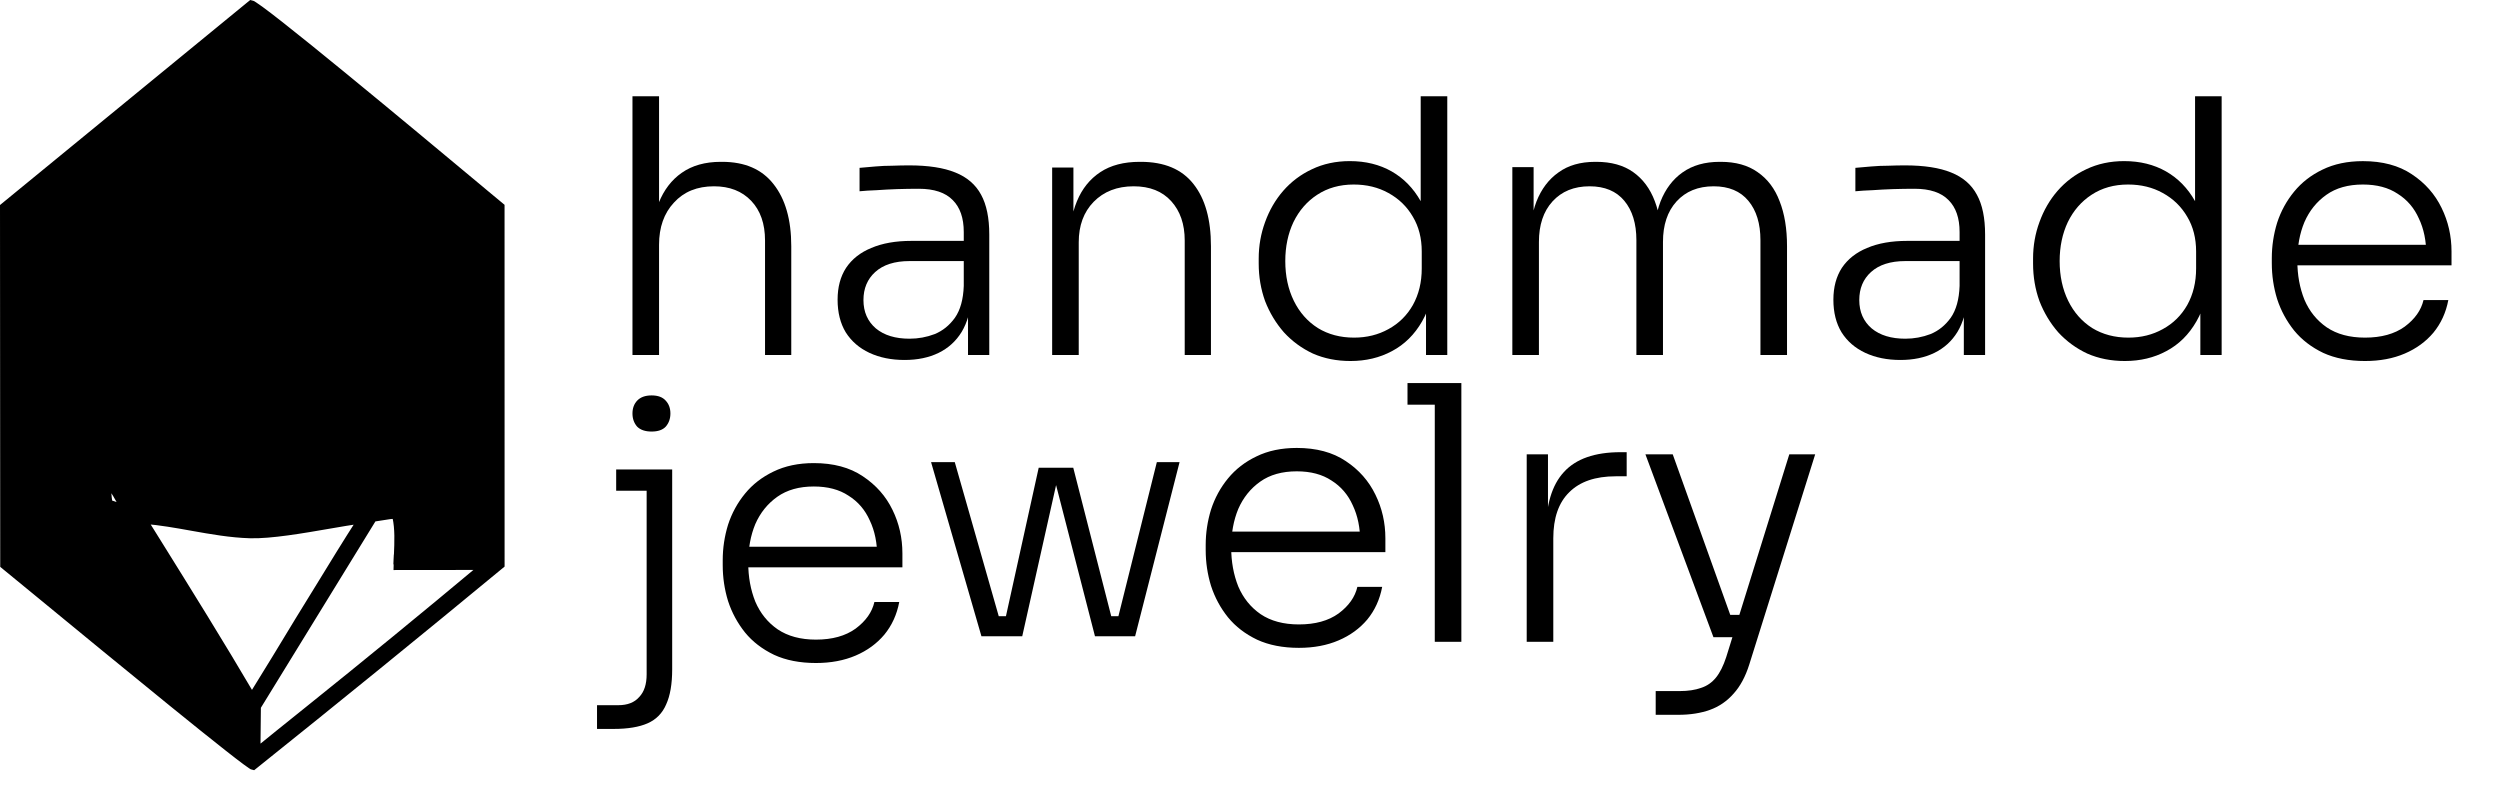
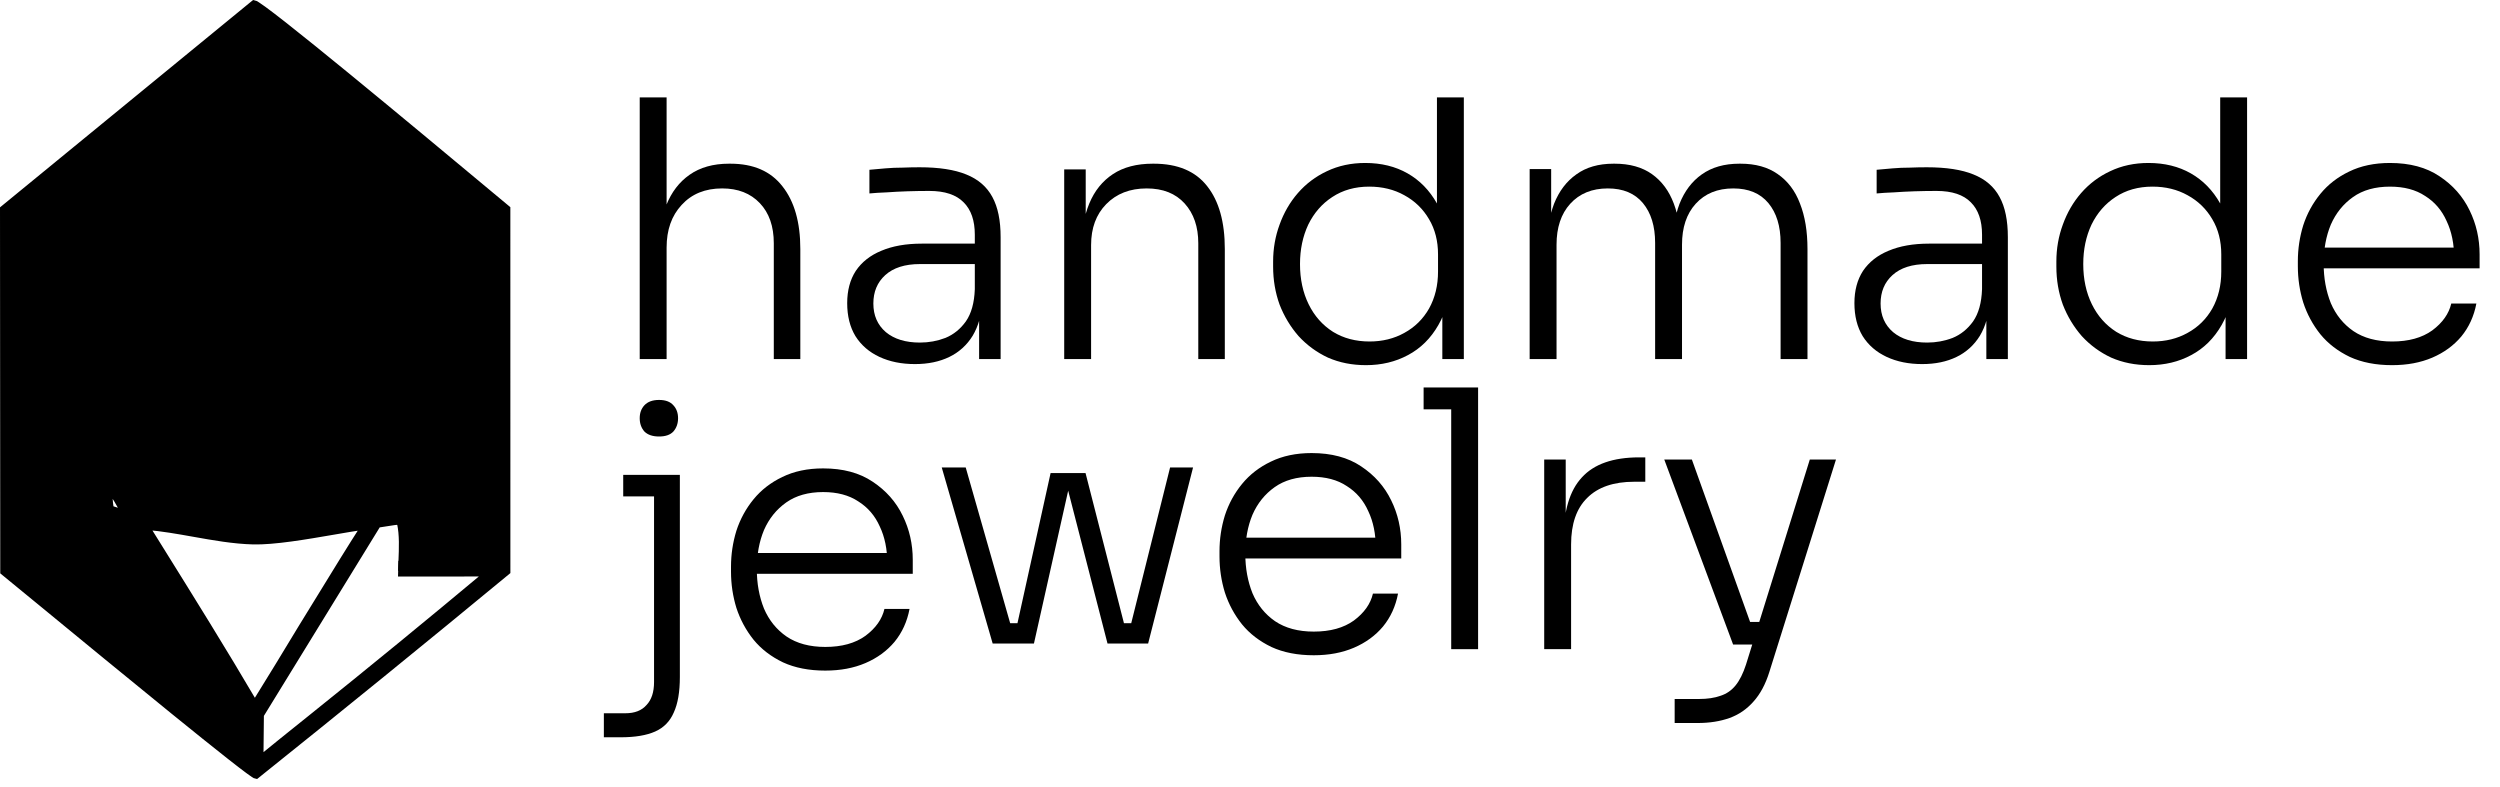
- <svg xmlns="http://www.w3.org/2000/svg" width="79" height="25" viewBox="0 0 79 25">
-   <path fill-rule="evenodd" clip-rule="evenodd" d="M15.095 5.896L15.109 5.907L15.246 6.022L15.356 6.114L15.844 6.519L15.845 17.857C13.247 20.003 10.632 22.129 8.001 24.235C7.834 24.218 3.502 20.655 1.301 18.845L1.239 18.794C0.675 18.33 0.261 17.989 0.107 17.865L0.1 6.526L7.936 0.105C8.191 0.141 13.083 4.218 15.095 5.896ZM11.712 8.212L11.703 8.198L11.701 8.196L11.689 8.176C10.401 6.092 8.146 2.443 7.953 2.304L3.406 9.549L3.416 14.578L4.33 16.078C4.731 16.135 5.134 16.2 5.539 16.266C6.361 16.398 7.188 16.532 8.004 16.6L8.497 16.526L9.092 16.436C9.933 16.309 10.773 16.182 11.615 16.07L12.532 14.645L12.532 9.534C12.422 9.363 12.117 8.868 11.712 8.212ZM12.871 10.143C13.191 10.543 13.466 11.033 13.733 11.508C13.81 11.645 13.886 11.781 13.962 11.913C14 11.978 14.037 12.043 14.076 12.106L13.923 12.355L13.764 12.613C13.626 12.837 13.487 13.06 13.347 13.283L12.863 14.068C12.862 13.69 12.859 13.312 12.856 12.934C12.848 12.003 12.841 11.07 12.871 10.143ZM9.244 1.521C8.868 1.191 8.406 0.786 8.13 0.668L8.138 1.04C8.145 1.332 8.152 1.625 8.154 1.917C9.598 4.248 11.055 6.571 12.523 8.887C12.523 8.816 12.52 8.704 12.516 8.568V8.561V8.554V8.55V8.545C12.498 7.893 12.467 6.706 12.633 6.531C12.637 6.526 12.642 6.522 12.647 6.518L12.66 6.508L12.672 6.497L12.819 6.562C12.932 7.077 12.905 7.882 12.881 8.598L12.88 8.609L12.879 8.653C12.869 8.951 12.86 9.233 12.863 9.469C13.056 9.792 13.254 10.113 13.452 10.434C13.796 10.992 14.141 11.551 14.46 12.121L12.865 14.682L12.869 16.324V17.588L15.514 17.59L15.509 6.68C13.57 5.049 11.612 3.441 9.635 1.857L9.574 1.807L9.518 1.76C9.435 1.69 9.343 1.608 9.244 1.521ZM7.749 0.689L7.787 0.721C7.863 0.948 7.842 1.298 7.823 1.602C7.817 1.713 7.81 1.818 7.809 1.908L3.396 8.951C3.397 8.842 3.401 8.727 3.405 8.608L3.409 8.499L3.418 8.286C3.44 7.754 3.464 7.182 3.405 6.734C3.389 6.609 3.351 6.564 3.254 6.49L3.152 6.51C2.998 6.75 3.042 8.235 3.066 9.044L3.073 9.294C3.075 9.367 3.076 9.428 3.077 9.474C2.547 10.34 2.025 11.21 1.509 12.084L3.08 14.659L3.073 16.132L3.068 17.59L0.431 17.586L0.441 6.686C2.012 5.331 3.632 4.023 5.251 2.716C6.087 2.042 6.921 1.368 7.749 0.689ZM6.056 16.672C5.56 16.583 5.064 16.495 4.57 16.455L4.952 17.067C5.969 18.7 6.988 20.336 7.961 21.993C8.454 21.198 8.942 20.399 9.425 19.598C9.643 19.246 9.86 18.893 10.077 18.539C10.505 17.839 10.935 17.138 11.378 16.448C11.102 16.487 10.773 16.544 10.424 16.604C9.556 16.754 8.557 16.927 7.904 16.909C7.291 16.892 6.673 16.782 6.056 16.672ZM3.399 16.278L4.146 16.386C4.647 17.217 5.156 18.042 5.665 18.868L5.667 18.871L5.681 18.894C6.395 20.051 7.109 21.209 7.8 22.381C7.799 22.564 7.8 22.746 7.801 22.929C7.803 23.191 7.807 23.453 7.813 23.714L6.324 22.495L0.702 17.91C1.333 17.919 1.965 17.917 2.596 17.915C2.862 17.914 3.129 17.913 3.395 17.913C3.41 17.369 3.4 16.823 3.399 16.278ZM12.347 16.303L12.319 16.305L11.802 16.385L8.144 22.337L8.13 23.71C8.366 23.518 8.602 23.326 8.838 23.136C9.134 22.896 9.431 22.658 9.728 22.421C11.579 20.936 13.415 19.433 15.236 17.91L12.536 17.913C12.537 17.793 12.542 17.667 12.547 17.539L12.548 17.528C12.565 17.13 12.582 16.708 12.502 16.346C12.431 16.292 12.422 16.294 12.368 16.3L12.347 16.303ZM3.079 13.905L3.078 14.027L2.687 13.389C2.521 13.084 2.336 12.785 2.151 12.487C2.069 12.354 1.986 12.221 1.906 12.088C2.134 11.66 2.385 11.241 2.635 10.823L2.827 10.503C2.89 10.397 2.953 10.29 3.015 10.184C3.145 10.383 3.106 12.438 3.086 13.489C3.083 13.658 3.081 13.8 3.079 13.905ZM12.177 15.942L12.245 15.821C12.364 15.607 12.484 15.392 12.639 15.201C12.653 15.398 12.638 15.666 12.603 15.827C12.409 15.898 12.33 15.923 12.177 15.942ZM3.418 15.269C3.602 15.495 3.737 15.756 3.88 16.009C3.827 16.003 3.803 16.001 3.78 15.996C3.735 15.988 3.692 15.97 3.454 15.894C3.418 15.666 3.404 15.465 3.418 15.269Z" fill="black" />
-   <path d="M11.703 8.198L11.712 8.212C12.117 8.868 12.422 9.363 12.532 9.534L12.532 14.645L11.615 16.07C10.773 16.182 9.933 16.309 9.092 16.436L8.497 16.526L8.004 16.6C7.188 16.532 6.361 16.398 5.539 16.266C5.134 16.2 4.731 16.135 4.33 16.078L3.416 14.578L3.406 9.549L7.953 2.304M11.703 8.198L11.701 8.196L11.689 8.176C10.401 6.092 8.146 2.443 7.953 2.304M11.703 8.198C11.381 7.678 10.998 7.057 10.601 6.417C9.411 4.5 8.098 2.408 7.953 2.304M12.523 8.887C11.055 6.571 9.598 4.248 8.154 1.917C8.152 1.625 8.145 1.332 8.138 1.04L8.13 0.668C8.406 0.786 8.868 1.191 9.244 1.521C9.343 1.608 9.435 1.69 9.518 1.76L9.574 1.807L9.635 1.857C11.612 3.441 13.57 5.049 15.509 6.68L15.514 17.59L12.869 17.588V16.324L12.865 14.682L14.46 12.121C14.141 11.551 13.796 10.992 13.452 10.434C13.254 10.113 13.056 9.792 12.863 9.469M12.523 8.887C12.523 8.816 12.52 8.704 12.516 8.568M12.523 8.887C12.523 8.886 12.523 8.885 12.523 8.884C12.523 8.812 12.52 8.702 12.516 8.568M12.516 8.568V8.561V8.554V8.55V8.545C12.498 7.893 12.467 6.706 12.633 6.531C12.637 6.526 12.642 6.522 12.647 6.518L12.66 6.508L12.672 6.497L12.819 6.562C12.932 7.077 12.905 7.882 12.881 8.598M12.881 8.598L12.88 8.609L12.879 8.653C12.869 8.951 12.86 9.233 12.863 9.469M12.881 8.598C12.879 8.645 12.878 8.692 12.876 8.738C12.868 9.005 12.86 9.255 12.863 9.469M3.78 15.996C3.803 16.001 3.827 16.003 3.88 16.009C3.737 15.756 3.602 15.495 3.418 15.269C3.404 15.465 3.418 15.666 3.454 15.894M3.78 15.996C3.735 15.988 3.692 15.97 3.454 15.894M3.78 15.996C3.735 15.988 3.693 15.97 3.463 15.897C3.46 15.896 3.457 15.895 3.454 15.894M15.095 5.896L15.109 5.907L15.246 6.022L15.356 6.114L15.844 6.519L15.845 17.857C13.247 20.003 10.632 22.129 8.001 24.235C7.834 24.218 3.502 20.655 1.301 18.845L1.239 18.794C0.675 18.33 0.261 17.989 0.107 17.865L0.1 6.526L7.936 0.105C8.191 0.141 13.083 4.218 15.095 5.896ZM12.871 10.143C13.191 10.543 13.466 11.033 13.733 11.508C13.81 11.645 13.886 11.781 13.962 11.913C14 11.978 14.037 12.043 14.076 12.106L13.923 12.355L13.764 12.613C13.626 12.837 13.487 13.06 13.347 13.283L12.863 14.068C12.862 13.69 12.859 13.312 12.856 12.934C12.848 12.003 12.841 11.07 12.871 10.143ZM7.749 0.689L7.787 0.721C7.863 0.948 7.842 1.298 7.823 1.602C7.817 1.713 7.81 1.818 7.809 1.908L3.396 8.951C3.397 8.842 3.401 8.727 3.405 8.608L3.409 8.499L3.418 8.286C3.44 7.754 3.464 7.182 3.405 6.734C3.389 6.609 3.351 6.564 3.254 6.49L3.152 6.51C2.998 6.75 3.042 8.235 3.066 9.044L3.073 9.294C3.075 9.367 3.076 9.428 3.077 9.474C2.547 10.34 2.025 11.21 1.509 12.084L3.08 14.659L3.073 16.132L3.068 17.59L0.431 17.586L0.441 6.686C2.012 5.331 3.632 4.023 5.251 2.716C6.087 2.042 6.921 1.368 7.749 0.689ZM6.056 16.672C5.56 16.583 5.064 16.495 4.57 16.455L4.952 17.067C5.969 18.7 6.988 20.336 7.961 21.993C8.454 21.198 8.942 20.399 9.425 19.598C9.643 19.246 9.86 18.893 10.077 18.539C10.505 17.839 10.935 17.138 11.378 16.448C11.102 16.487 10.773 16.544 10.424 16.604C9.556 16.754 8.557 16.927 7.904 16.909C7.291 16.892 6.673 16.782 6.056 16.672ZM3.399 16.278L4.146 16.386C4.647 17.217 5.156 18.042 5.665 18.868L5.667 18.871L5.681 18.894C6.395 20.051 7.109 21.209 7.8 22.381C7.799 22.564 7.8 22.746 7.801 22.929C7.803 23.191 7.807 23.453 7.813 23.714L6.324 22.495L0.702 17.91C1.333 17.919 1.965 17.917 2.596 17.915C2.862 17.914 3.129 17.913 3.395 17.913C3.41 17.369 3.4 16.823 3.399 16.278ZM12.347 16.303L12.319 16.305L11.802 16.385L8.144 22.337L8.13 23.71C8.366 23.518 8.602 23.326 8.838 23.136C9.134 22.896 9.431 22.658 9.728 22.421C11.579 20.936 13.415 19.433 15.236 17.91L12.536 17.913C12.537 17.793 12.542 17.667 12.547 17.539L12.548 17.528C12.565 17.13 12.582 16.708 12.502 16.346C12.431 16.292 12.422 16.294 12.368 16.3L12.347 16.303ZM3.079 13.905L3.078 14.027L2.687 13.389C2.521 13.084 2.336 12.785 2.151 12.487C2.069 12.354 1.986 12.221 1.906 12.088C2.134 11.66 2.385 11.241 2.635 10.823L2.827 10.503C2.89 10.397 2.953 10.29 3.015 10.184C3.145 10.383 3.106 12.438 3.086 13.489C3.083 13.658 3.081 13.8 3.079 13.905ZM12.177 15.942L12.245 15.821C12.364 15.607 12.484 15.392 12.639 15.201C12.653 15.398 12.638 15.666 12.603 15.827C12.409 15.898 12.33 15.923 12.177 15.942Z" stroke="black" stroke-width="0.2" />
-   <path fill-rule="evenodd" clip-rule="evenodd" d="M11.712 8.212C11.551 7.953 11.375 7.668 11.19 7.368C11.372 7.662 11.545 7.942 11.703 8.198L11.712 8.212Z" fill="black" stroke="black" stroke-width="0.2" />
-   <path fill-rule="evenodd" clip-rule="evenodd" d="M12.523 8.887C12.523 8.813 12.52 8.697 12.516 8.554V8.561C12.52 8.701 12.523 8.815 12.523 8.887Z" fill="black" />
-   <path d="M12.516 8.561V8.554C12.52 8.697 12.523 8.813 12.523 8.887C12.523 8.815 12.52 8.701 12.516 8.561ZM12.516 8.561V8.568C12.52 8.702 12.523 8.812 12.523 8.884" stroke="black" stroke-width="0.2" />
-   <path fill-rule="evenodd" clip-rule="evenodd" d="M3.407 8.53C3.402 8.677 3.397 8.818 3.396 8.951C3.397 8.842 3.4 8.727 3.404 8.608C3.405 8.583 3.406 8.556 3.407 8.53ZM3.076 9.474C3.076 9.383 3.071 9.232 3.065 9.044L3.072 9.294C3.075 9.367 3.076 9.428 3.076 9.474Z" fill="black" stroke="black" stroke-width="0.2" />
-   <path fill-rule="evenodd" clip-rule="evenodd" d="M12.537 17.837C12.54 17.736 12.544 17.633 12.548 17.528L12.547 17.539C12.543 17.64 12.539 17.739 12.537 17.837Z" fill="black" />
-   <path d="M12.547 17.539L12.548 17.528C12.544 17.633 12.54 17.736 12.537 17.837C12.539 17.739 12.543 17.64 12.547 17.539ZM12.547 17.539C12.545 17.604 12.542 17.669 12.54 17.733C12.539 17.765 12.538 17.797 12.537 17.829" stroke="black" stroke-width="0.2" />
-   <path fill-rule="evenodd" clip-rule="evenodd" d="M3.014 10.184C2.939 10.312 2.864 10.44 2.787 10.568L2.826 10.503C2.889 10.397 2.952 10.29 3.014 10.184ZM3.077 14.027C3.077 13.899 3.084 13.61 3.09 13.245C3.089 13.331 3.087 13.412 3.086 13.489C3.081 13.737 3.077 13.929 3.077 14.027Z" fill="black" stroke="black" stroke-width="0.2" />
-   <path d="M52.32 22.588V21.838H53.081C53.343 21.838 53.567 21.804 53.754 21.737C53.94 21.677 54.097 21.569 54.224 21.412C54.351 21.256 54.459 21.039 54.549 20.763L56.542 14.356H57.36L55.277 20.998C55.157 21.379 54.993 21.685 54.784 21.916C54.575 22.155 54.325 22.327 54.033 22.432C53.742 22.536 53.41 22.588 53.037 22.588H52.32ZM54.246 20.136V19.43H55.31V20.136H54.246ZM54.145 20.136L51.995 14.356H52.858L54.929 20.136H54.145Z" fill="black" />
-   <path d="M48.244 20.281V14.356H48.916V16.832H48.849C48.849 15.966 49.039 15.327 49.42 14.916C49.801 14.498 50.398 14.289 51.212 14.289H51.403V15.051H51.055C50.413 15.051 49.924 15.219 49.588 15.555C49.252 15.883 49.084 16.369 49.084 17.011V20.281H48.244Z" fill="black" />
-   <path d="M45.339 20.281V12.105H46.179V20.281H45.339ZM44.477 12.788V12.105H46.179V12.788H44.477Z" fill="black" />
-   <path d="M41.045 20.472C40.538 20.472 40.097 20.386 39.724 20.214C39.35 20.035 39.044 19.8 38.805 19.508C38.566 19.21 38.387 18.878 38.268 18.512C38.156 18.146 38.1 17.769 38.1 17.38V17.224C38.1 16.843 38.156 16.47 38.268 16.104C38.387 15.738 38.566 15.409 38.805 15.118C39.044 14.827 39.343 14.595 39.701 14.424C40.067 14.244 40.493 14.155 40.978 14.155C41.598 14.155 42.113 14.293 42.524 14.569C42.942 14.845 43.255 15.2 43.464 15.633C43.673 16.059 43.778 16.518 43.778 17.011V17.448H38.48V16.798H43.196L42.983 17.123C42.983 16.682 42.904 16.298 42.748 15.969C42.598 15.633 42.374 15.372 42.076 15.185C41.784 14.991 41.419 14.894 40.978 14.894C40.515 14.894 40.13 15.002 39.824 15.219C39.518 15.435 39.287 15.723 39.13 16.081C38.981 16.44 38.906 16.846 38.906 17.302C38.906 17.75 38.981 18.161 39.13 18.534C39.287 18.9 39.522 19.191 39.836 19.408C40.157 19.624 40.56 19.732 41.045 19.732C41.56 19.732 41.978 19.617 42.3 19.385C42.621 19.146 42.819 18.866 42.893 18.545H43.677C43.602 18.941 43.446 19.284 43.207 19.576C42.968 19.859 42.666 20.08 42.3 20.236C41.934 20.393 41.516 20.472 41.045 20.472Z" fill="black" />
-   <path d="M25.784 20.951C25.276 20.951 24.835 20.865 24.462 20.693C24.089 20.514 23.782 20.279 23.544 19.988C23.305 19.689 23.125 19.357 23.006 18.991C22.894 18.625 22.838 18.248 22.838 17.86V17.703C22.838 17.322 22.894 16.949 23.006 16.583C23.125 16.217 23.305 15.888 23.544 15.597C23.782 15.306 24.081 15.075 24.439 14.903C24.805 14.724 25.231 14.634 25.716 14.634C26.336 14.634 26.851 14.772 27.262 15.048C27.68 15.325 27.994 15.679 28.203 16.112C28.412 16.538 28.516 16.997 28.516 17.49V17.927H23.219V17.277H27.934L27.721 17.602C27.721 17.162 27.643 16.777 27.486 16.448C27.337 16.112 27.113 15.851 26.814 15.664C26.523 15.47 26.157 15.373 25.716 15.373C25.253 15.373 24.869 15.482 24.563 15.698C24.257 15.915 24.025 16.202 23.868 16.56C23.719 16.919 23.644 17.326 23.644 17.781C23.644 18.229 23.719 18.64 23.868 19.013C24.025 19.379 24.26 19.67 24.574 19.887C24.895 20.103 25.298 20.212 25.784 20.212C26.299 20.212 26.717 20.096 27.038 19.864C27.359 19.625 27.557 19.346 27.631 19.024H28.416C28.341 19.42 28.184 19.764 27.945 20.055C27.706 20.339 27.404 20.559 27.038 20.716C26.672 20.872 26.254 20.951 25.784 20.951Z" fill="black" />
-   <path d="M18.866 23.034V22.284H19.538C19.829 22.284 20.05 22.198 20.199 22.026C20.356 21.862 20.434 21.623 20.434 21.309V14.836H21.241V21.152C21.241 21.615 21.177 21.985 21.05 22.261C20.931 22.538 20.737 22.735 20.468 22.855C20.199 22.974 19.841 23.034 19.393 23.034H18.866ZM19.471 15.508V14.836H21.241V15.508H19.471ZM20.591 13.637C20.389 13.637 20.236 13.585 20.132 13.48C20.035 13.368 19.986 13.23 19.986 13.066C19.986 12.902 20.035 12.767 20.132 12.663C20.236 12.551 20.389 12.495 20.591 12.495C20.793 12.495 20.942 12.551 21.039 12.663C21.136 12.767 21.185 12.902 21.185 13.066C21.185 13.23 21.136 13.368 21.039 13.48C20.942 13.585 20.793 13.637 20.591 13.637Z" fill="black" />
-   <path d="M74.735 11.408C74.227 11.408 73.786 11.322 73.413 11.151C73.04 10.972 72.734 10.736 72.495 10.445C72.256 10.146 72.076 9.814 71.957 9.448C71.845 9.082 71.789 8.705 71.789 8.317V8.16C71.789 7.78 71.845 7.406 71.957 7.04C72.076 6.674 72.256 6.346 72.495 6.055C72.734 5.764 73.032 5.532 73.391 5.36C73.757 5.181 74.182 5.092 74.668 5.092C75.287 5.092 75.802 5.23 76.213 5.506C76.631 5.782 76.945 6.137 77.154 6.57C77.363 6.996 77.468 7.455 77.468 7.948V8.384H72.17V7.735H76.885L76.672 8.06C76.672 7.619 76.594 7.234 76.437 6.906C76.288 6.57 76.064 6.309 75.765 6.122C75.474 5.928 75.108 5.831 74.668 5.831C74.204 5.831 73.82 5.939 73.514 6.156C73.208 6.372 72.976 6.66 72.82 7.018C72.67 7.376 72.596 7.783 72.596 8.239C72.596 8.687 72.67 9.097 72.82 9.471C72.976 9.837 73.212 10.128 73.525 10.344C73.846 10.561 74.249 10.669 74.735 10.669C75.25 10.669 75.668 10.553 75.989 10.322C76.31 10.083 76.508 9.803 76.583 9.482H77.367C77.292 9.878 77.135 10.221 76.896 10.512C76.657 10.796 76.355 11.016 75.989 11.173C75.623 11.33 75.205 11.408 74.735 11.408Z" fill="black" />
-   <path d="M67.146 11.408C66.713 11.408 66.317 11.33 65.959 11.173C65.608 11.009 65.302 10.785 65.04 10.501C64.786 10.21 64.589 9.881 64.447 9.515C64.312 9.142 64.245 8.746 64.245 8.328V8.171C64.245 7.768 64.312 7.384 64.447 7.018C64.581 6.645 64.772 6.316 65.018 6.032C65.272 5.741 65.574 5.513 65.925 5.349C66.284 5.177 66.683 5.091 67.124 5.091C67.624 5.091 68.064 5.2 68.445 5.416C68.826 5.633 69.132 5.946 69.364 6.357C69.595 6.76 69.718 7.257 69.733 7.847L69.364 7.152V3.042H70.204V11.218H69.531V8.586H69.8C69.785 9.206 69.655 9.728 69.408 10.154C69.169 10.572 68.852 10.886 68.456 11.095C68.068 11.304 67.631 11.408 67.146 11.408ZM67.258 10.669C67.661 10.669 68.023 10.579 68.344 10.4C68.673 10.221 68.93 9.967 69.117 9.639C69.304 9.303 69.397 8.918 69.397 8.485V7.947C69.397 7.529 69.304 7.163 69.117 6.85C68.93 6.529 68.673 6.279 68.344 6.099C68.023 5.92 67.657 5.831 67.247 5.831C66.806 5.831 66.422 5.939 66.093 6.155C65.772 6.365 65.522 6.652 65.343 7.018C65.171 7.384 65.085 7.794 65.085 8.25C65.085 8.72 65.175 9.138 65.354 9.504C65.533 9.87 65.787 10.158 66.115 10.367C66.444 10.568 66.825 10.669 67.258 10.669Z" fill="black" />
-   <path d="M62.057 11.218V9.437H61.923V7.332C61.923 6.891 61.807 6.555 61.575 6.324C61.344 6.085 60.986 5.965 60.5 5.965C60.276 5.965 60.049 5.969 59.817 5.976C59.593 5.984 59.377 5.995 59.167 6.01C58.966 6.017 58.787 6.029 58.63 6.044V5.304C58.794 5.289 58.962 5.274 59.134 5.26C59.306 5.245 59.481 5.237 59.66 5.237C59.847 5.23 60.026 5.226 60.198 5.226C60.803 5.226 61.288 5.301 61.654 5.45C62.027 5.599 62.3 5.834 62.471 6.156C62.643 6.469 62.729 6.887 62.729 7.41V11.218H62.057ZM60.052 11.375C59.634 11.375 59.265 11.3 58.944 11.151C58.623 11.001 58.372 10.785 58.193 10.501C58.021 10.217 57.935 9.874 57.935 9.471C57.935 9.075 58.025 8.739 58.204 8.463C58.391 8.186 58.656 7.977 58.999 7.836C59.35 7.686 59.772 7.612 60.265 7.612H62.001V8.25H60.209C59.739 8.25 59.377 8.366 59.123 8.597C58.876 8.821 58.753 9.116 58.753 9.482C58.753 9.855 58.884 10.154 59.145 10.378C59.407 10.595 59.761 10.703 60.209 10.703C60.485 10.703 60.751 10.654 61.004 10.557C61.258 10.453 61.471 10.281 61.643 10.042C61.815 9.796 61.908 9.46 61.923 9.034L62.169 9.381C62.139 9.822 62.035 10.191 61.855 10.49C61.676 10.781 61.434 11.001 61.127 11.151C60.821 11.3 60.463 11.375 60.052 11.375Z" fill="black" />
-   <path d="M47.79 11.218V5.282H48.462V7.779H48.328C48.328 7.234 48.402 6.764 48.552 6.368C48.708 5.973 48.94 5.666 49.246 5.45C49.552 5.226 49.94 5.114 50.411 5.114H50.444C50.915 5.114 51.303 5.222 51.609 5.439C51.915 5.655 52.143 5.961 52.292 6.357C52.442 6.753 52.516 7.227 52.516 7.779H52.248C52.248 7.234 52.322 6.764 52.472 6.368C52.628 5.973 52.86 5.666 53.166 5.45C53.48 5.226 53.872 5.114 54.342 5.114H54.376C54.846 5.114 55.234 5.222 55.54 5.439C55.854 5.655 56.086 5.961 56.235 6.357C56.392 6.753 56.47 7.227 56.47 7.779V11.218H55.63V7.589C55.63 7.066 55.503 6.652 55.249 6.346C54.995 6.04 54.63 5.887 54.152 5.887C53.659 5.887 53.267 6.047 52.976 6.368C52.692 6.682 52.55 7.107 52.55 7.645V11.218H51.71V7.589C51.71 7.066 51.583 6.652 51.329 6.346C51.075 6.04 50.709 5.887 50.232 5.887C49.739 5.887 49.347 6.047 49.056 6.368C48.772 6.682 48.63 7.107 48.63 7.645V11.218H47.79Z" fill="black" />
-   <path d="M42.676 11.408C42.243 11.408 41.847 11.33 41.489 11.173C41.138 11.009 40.832 10.785 40.571 10.501C40.317 10.21 40.119 9.881 39.977 9.515C39.843 9.142 39.775 8.746 39.775 8.328V8.171C39.775 7.768 39.843 7.384 39.977 7.018C40.111 6.645 40.302 6.316 40.548 6.032C40.802 5.741 41.105 5.513 41.455 5.349C41.814 5.177 42.213 5.091 42.654 5.091C43.154 5.091 43.595 5.2 43.975 5.416C44.356 5.633 44.662 5.946 44.894 6.357C45.125 6.76 45.248 7.257 45.263 7.847L44.894 7.152V3.042H45.734V11.218H45.062V8.586H45.331C45.316 9.206 45.185 9.728 44.939 10.154C44.7 10.572 44.382 10.886 43.987 11.095C43.598 11.304 43.161 11.408 42.676 11.408ZM42.788 10.669C43.191 10.669 43.553 10.579 43.875 10.4C44.203 10.221 44.461 9.967 44.647 9.639C44.834 9.303 44.927 8.918 44.927 8.485V7.947C44.927 7.529 44.834 7.163 44.647 6.85C44.461 6.529 44.203 6.279 43.875 6.099C43.553 5.92 43.188 5.831 42.777 5.831C42.337 5.831 41.952 5.939 41.623 6.155C41.302 6.365 41.052 6.652 40.873 7.018C40.701 7.384 40.615 7.794 40.615 8.25C40.615 8.72 40.705 9.138 40.884 9.504C41.063 9.87 41.317 10.158 41.646 10.367C41.974 10.568 42.355 10.669 42.788 10.669Z" fill="black" />
-   <path d="M33.248 11.218V5.293H33.92V7.779H33.786C33.786 7.227 33.868 6.753 34.032 6.357C34.196 5.961 34.443 5.655 34.771 5.439C35.1 5.222 35.514 5.114 36.014 5.114H36.048C36.795 5.114 37.351 5.349 37.717 5.819C38.083 6.282 38.266 6.936 38.266 7.779V11.218H37.437V7.6C37.437 7.085 37.295 6.671 37.011 6.357C36.727 6.043 36.332 5.887 35.824 5.887C35.301 5.887 34.88 6.051 34.558 6.379C34.245 6.701 34.088 7.126 34.088 7.656V11.218H33.248Z" fill="black" />
-   <path d="M30.589 11.218V9.437H30.455V7.332C30.455 6.891 30.339 6.555 30.108 6.324C29.876 6.085 29.518 5.965 29.033 5.965C28.809 5.965 28.581 5.969 28.349 5.976C28.125 5.984 27.909 5.995 27.7 6.01C27.498 6.017 27.319 6.029 27.162 6.044V5.304C27.326 5.289 27.494 5.274 27.666 5.26C27.838 5.245 28.013 5.237 28.193 5.237C28.379 5.23 28.558 5.226 28.73 5.226C29.335 5.226 29.82 5.301 30.186 5.45C30.559 5.599 30.832 5.834 31.004 6.156C31.175 6.469 31.261 6.887 31.261 7.41V11.218H30.589ZM28.585 11.375C28.166 11.375 27.797 11.3 27.476 11.151C27.155 11.001 26.905 10.785 26.725 10.501C26.554 10.217 26.468 9.874 26.468 9.471C26.468 9.075 26.557 8.739 26.737 8.463C26.923 8.186 27.188 7.977 27.532 7.836C27.883 7.686 28.305 7.612 28.797 7.612H30.533V8.25H28.741C28.271 8.25 27.909 8.366 27.655 8.597C27.409 8.821 27.285 9.116 27.285 9.482C27.285 9.855 27.416 10.154 27.677 10.378C27.939 10.595 28.293 10.703 28.741 10.703C29.018 10.703 29.283 10.654 29.537 10.557C29.79 10.453 30.003 10.281 30.175 10.042C30.347 9.796 30.44 9.46 30.455 9.034L30.701 9.381C30.672 9.822 30.567 10.191 30.388 10.49C30.209 10.781 29.966 11.001 29.66 11.151C29.354 11.3 28.995 11.375 28.585 11.375Z" fill="black" />
-   <path d="M19.986 11.218V3.042H20.826V7.667L20.58 7.858C20.58 7.305 20.658 6.824 20.815 6.413C20.979 6.002 21.222 5.685 21.543 5.461C21.872 5.23 22.282 5.114 22.775 5.114H22.82C23.537 5.114 24.078 5.349 24.444 5.819C24.817 6.29 25.004 6.943 25.004 7.779V11.218H24.175V7.6C24.175 7.07 24.029 6.652 23.738 6.346C23.447 6.04 23.055 5.887 22.562 5.887C22.032 5.887 21.61 6.058 21.297 6.402C20.983 6.738 20.826 7.182 20.826 7.735V11.218H19.986Z" fill="black" />
-   <path d="M31.648 20.105L32.823 14.78H33.915L35.277 20.105H34.601L33.239 14.812H33.488L32.303 20.105H31.648ZM31.2 20.105V19.471H32.147V20.105H31.2ZM31.013 20.105L29.422 14.604H30.171L31.741 20.105H31.013ZM34.778 20.105V19.471H35.703V20.105H34.778ZM35.184 20.105L36.556 14.604H37.274L35.87 20.105H35.184Z" fill="black" />
+ <svg xmlns="http://www.w3.org/2000/svg" viewBox="0 0 318 100">
+   <path fill-rule="evenodd" clip-rule="evenodd" d="M61.461 24.005L61.517 24.051L62.075 24.516L62.524 24.891L64.51 26.543L64.514 72.704C53.934 81.44 43.288 90.096 32.578 98.67C31.899 98.602 14.259 84.094 5.298 76.724L5.047 76.518C2.751 74.629 1.063 73.241 0.439 72.737L0.407 26.569L32.311 0.428C33.35 0.576 53.267 17.174 61.461 24.005ZM47.685 33.436L47.649 33.379L47.643 33.368L47.593 33.288C42.35 24.804 33.166 9.945 32.38 9.381L13.868 38.876L13.909 59.352L17.632 65.46C19.262 65.692 20.905 65.958 22.555 66.224C25.9 66.765 29.268 67.309 32.59 67.585L34.598 67.285L37.02 66.92C40.441 66.403 43.864 65.885 47.291 65.427L51.026 59.627L51.024 38.818C50.579 38.12 49.334 36.105 47.685 33.436ZM52.407 41.295C53.71 42.923 54.829 44.92 55.913 46.855C56.226 47.412 56.536 47.964 56.846 48.501C57 48.768 57.154 49.031 57.31 49.289L56.688 50.303L56.043 51.352C55.479 52.263 54.913 53.172 54.343 54.079L52.372 57.276C52.37 55.739 52.357 54.199 52.344 52.658C52.313 48.868 52.282 45.072 52.407 41.295ZM37.637 6.194C36.106 4.849 34.228 3.2 33.101 2.719L33.135 4.235C33.163 5.425 33.191 6.615 33.201 7.805C39.081 17.294 45.011 26.754 50.989 36.183C50.988 35.893 50.975 35.439 50.959 34.883V34.855V34.825V34.81V34.791C50.888 32.134 50.759 27.303 51.437 26.591C51.454 26.571 51.474 26.553 51.495 26.536L51.546 26.495L51.596 26.454L52.194 26.715C52.655 28.814 52.544 32.089 52.445 35.007L52.443 35.05L52.438 35.228C52.398 36.444 52.361 37.59 52.372 38.553C53.158 39.868 53.964 41.175 54.771 42.483C56.173 44.755 57.575 47.029 58.876 49.35L52.381 59.779L52.397 66.462V71.608L63.168 71.614L63.145 27.199C55.25 20.557 47.278 14.01 39.228 7.559L38.98 7.356L38.752 7.164C38.417 6.879 38.039 6.547 37.637 6.194ZM31.551 2.804L31.705 2.936C32.016 3.86 31.929 5.286 31.855 6.522C31.827 6.975 31.801 7.403 31.796 7.77L13.829 36.444C13.834 36 13.847 35.532 13.864 35.048L13.881 34.603L13.917 33.735C14.008 31.568 14.106 29.24 13.865 27.418C13.798 26.908 13.645 26.723 13.25 26.425L12.835 26.503C12.207 27.48 12.387 33.526 12.485 36.821L12.513 37.839C12.522 38.138 12.527 38.387 12.529 38.573C10.373 42.097 8.246 45.639 6.147 49.197L12.542 59.684L12.515 65.681L12.494 71.616L1.755 71.6L1.796 27.222C8.194 21.704 14.79 16.379 21.382 11.059C24.783 8.315 28.182 5.571 31.551 2.804ZM24.657 67.878C22.637 67.518 20.618 67.158 18.61 66.995L20.163 69.489C24.304 76.134 28.454 82.798 32.414 89.543C34.422 86.305 36.41 83.055 38.375 79.793C39.264 78.36 40.146 76.921 41.028 75.481C42.774 72.63 44.522 69.778 46.327 66.968C45.203 67.127 43.864 67.358 42.441 67.604C38.907 68.213 34.841 68.915 32.183 68.843C29.687 68.775 27.172 68.326 24.657 67.878ZM13.839 66.275L16.881 66.714C18.92 70.096 20.994 73.457 23.068 76.819L23.076 76.833L23.132 76.924C26.039 81.637 28.946 86.351 31.758 91.123C31.756 91.866 31.758 92.61 31.764 93.353C31.772 94.419 31.788 95.485 31.812 96.55L25.749 91.588L2.862 72.919C5.43 72.954 8.001 72.947 10.57 72.939C11.655 72.936 12.741 72.932 13.825 72.932C13.885 70.716 13.844 68.493 13.839 66.275ZM50.27 66.375L50.157 66.386L48.051 66.71L33.161 90.943L33.103 96.533C34.062 95.751 35.023 94.971 35.986 94.194C37.191 93.221 38.4 92.251 39.61 91.285C47.145 85.239 54.62 79.118 62.033 72.921L51.039 72.932C51.046 72.442 51.066 71.93 51.087 71.408L51.09 71.363C51.158 69.742 51.229 68.027 50.905 66.55C50.616 66.333 50.579 66.337 50.356 66.365L50.27 66.375ZM12.538 56.614L12.534 57.112L10.943 54.513C10.267 53.27 9.511 52.051 8.759 50.839C8.423 50.298 8.089 49.758 7.762 49.217C8.691 47.474 9.712 45.768 10.731 44.066L11.511 42.762C11.767 42.329 12.023 41.896 12.275 41.462C12.808 42.273 12.649 50.642 12.568 54.919C12.555 55.605 12.544 56.187 12.538 56.614ZM49.58 64.905L49.856 64.412C50.341 63.541 50.83 62.667 51.46 61.891C51.516 62.692 51.457 63.782 51.313 64.438C50.523 64.728 50.203 64.831 49.58 64.905ZM13.919 62.165C14.668 63.087 15.215 64.15 15.798 65.179C15.584 65.153 15.486 65.145 15.39 65.127C15.207 65.092 15.031 65.019 14.065 64.712C13.919 63.782 13.861 62.966 13.919 62.165Z" fill="black" />
+   <path d="M47.649 33.379L47.685 33.436C49.334 36.105 50.579 38.12 51.024 38.818L51.026 59.627L47.291 65.427C43.864 65.885 40.441 66.403 37.02 66.92L34.598 67.285L32.59 67.585C29.268 67.309 25.9 66.765 22.555 66.224C20.905 65.958 19.262 65.692 17.632 65.46L13.909 59.352L13.868 38.876L32.38 9.381M47.649 33.379L47.643 33.368L47.593 33.288C42.35 24.804 33.166 9.945 32.38 9.381M47.649 33.379C46.339 31.259 44.778 28.732 43.161 26.126C38.317 18.321 32.971 9.805 32.38 9.381M50.989 36.183C45.011 26.754 39.081 17.294 33.201 7.805C33.191 6.615 33.163 5.425 33.135 4.235L33.101 2.719C34.228 3.2 36.106 4.849 37.637 6.194C38.039 6.547 38.417 6.879 38.752 7.164L38.98 7.356L39.228 7.559C47.278 14.01 55.25 20.557 63.145 27.199L63.168 71.614L52.397 71.608V66.462L52.381 59.779L58.876 49.35C57.575 47.029 56.173 44.755 54.771 42.483C53.964 41.175 53.158 39.868 52.372 38.553M50.989 36.183C50.988 35.893 50.975 35.439 50.959 34.883M50.989 36.183C50.989 36.179 50.989 36.174 50.989 36.169C50.989 35.879 50.975 35.431 50.959 34.883M50.959 34.883V34.855V34.825V34.81V34.791C50.888 32.134 50.759 27.303 51.437 26.591C51.454 26.571 51.474 26.553 51.495 26.536L51.546 26.495L51.596 26.454L52.194 26.715C52.655 28.814 52.544 32.089 52.445 35.007M52.445 35.007L52.443 35.05L52.438 35.228C52.398 36.444 52.361 37.59 52.372 38.553M52.445 35.007C52.438 35.197 52.433 35.389 52.426 35.576C52.391 36.662 52.362 37.682 52.372 38.553M15.39 65.127C15.486 65.145 15.584 65.153 15.798 65.179C15.215 64.15 14.668 63.087 13.919 62.165C13.861 62.966 13.919 63.782 14.065 64.712M15.39 65.127C15.207 65.092 15.031 65.019 14.065 64.712M15.39 65.127C15.209 65.092 15.039 65.021 14.101 64.723C14.089 64.72 14.077 64.716 14.065 64.712M61.461 24.005L61.517 24.051L62.075 24.516L62.524 24.891L64.51 26.543L64.514 72.704C53.934 81.44 43.288 90.096 32.578 98.67C31.899 98.602 14.259 84.094 5.298 76.724L5.047 76.518C2.751 74.629 1.063 73.241 0.439 72.737L0.407 26.569L32.311 0.428C33.35 0.576 53.267 17.174 61.461 24.005ZM52.407 41.295C53.71 42.923 54.829 44.92 55.913 46.855C56.226 47.412 56.536 47.964 56.846 48.501C57 48.768 57.154 49.031 57.31 49.289L56.688 50.303L56.043 51.352C55.479 52.263 54.913 53.172 54.343 54.079L52.372 57.276C52.37 55.739 52.357 54.199 52.344 52.658C52.313 48.868 52.282 45.072 52.407 41.295ZM31.551 2.804L31.705 2.936C32.016 3.86 31.929 5.286 31.854 6.522C31.827 6.975 31.801 7.403 31.796 7.77L13.829 36.444C13.834 36 13.847 35.532 13.864 35.048L13.881 34.603L13.917 33.735C14.008 31.568 14.106 29.24 13.865 27.418C13.798 26.908 13.645 26.723 13.25 26.425L12.835 26.503C12.207 27.48 12.387 33.526 12.485 36.821L12.513 37.839C12.522 38.138 12.527 38.387 12.529 38.573C10.373 42.097 8.246 45.639 6.147 49.197L12.542 59.684L12.515 65.681L12.494 71.616L1.755 71.6L1.796 27.222C8.194 21.704 14.79 16.379 21.382 11.059C24.783 8.315 28.182 5.571 31.551 2.804ZM24.657 67.878C22.637 67.518 20.618 67.158 18.61 66.995L20.163 69.489C24.304 76.134 28.454 82.798 32.414 89.543C34.422 86.305 36.41 83.055 38.375 79.793C39.264 78.36 40.146 76.921 41.028 75.481C42.774 72.63 44.522 69.778 46.327 66.968C45.203 67.127 43.864 67.358 42.441 67.604C38.907 68.213 34.841 68.915 32.183 68.843C29.687 68.775 27.172 68.326 24.657 67.878ZM13.839 66.275L16.881 66.714C18.92 70.096 20.994 73.457 23.068 76.819L23.076 76.833L23.132 76.924C26.039 81.637 28.946 86.351 31.758 91.123C31.756 91.866 31.758 92.61 31.764 93.353C31.772 94.419 31.788 95.485 31.812 96.55L25.749 91.588L2.862 72.919C5.43 72.954 8.001 72.947 10.57 72.939C11.655 72.936 12.741 72.932 13.825 72.932C13.885 70.716 13.844 68.493 13.839 66.275ZM50.27 66.375L50.157 66.386L48.051 66.71L33.161 90.943L33.103 96.533C34.062 95.751 35.023 94.971 35.986 94.194C37.191 93.221 38.4 92.251 39.61 91.285C47.145 85.239 54.62 79.118 62.033 72.921L51.039 72.932C51.046 72.442 51.066 71.93 51.087 71.408L51.09 71.363C51.158 69.742 51.229 68.027 50.905 66.55C50.616 66.333 50.579 66.337 50.356 66.365L50.27 66.375ZM12.538 56.614L12.534 57.112L10.943 54.513C10.267 53.27 9.511 52.051 8.759 50.839C8.423 50.298 8.089 49.758 7.762 49.217C8.691 47.474 9.712 45.768 10.731 44.066L11.511 42.762C11.767 42.329 12.023 41.896 12.275 41.462C12.808 42.273 12.649 50.642 12.568 54.919C12.555 55.605 12.544 56.187 12.538 56.614ZM49.58 64.905L49.856 64.412C50.341 63.541 50.83 62.667 51.46 61.891C51.516 62.692 51.457 63.782 51.313 64.438C50.523 64.728 50.203 64.831 49.58 64.905Z" stroke="black" stroke-width="0.814" />
+   <path fill-rule="evenodd" clip-rule="evenodd" d="M47.685 33.436C47.031 32.379 46.314 31.219 45.559 29.998C46.3 31.197 47.005 32.337 47.648 33.378L47.685 33.436Z" fill="black" stroke="black" stroke-width="0.814" />
+   <path fill-rule="evenodd" clip-rule="evenodd" d="M50.988 36.183C50.987 35.883 50.974 35.407 50.958 34.825V34.854C50.974 35.423 50.987 35.888 50.988 36.183Z" fill="black" />
+   <path d="M50.958 34.854V34.825C50.974 35.407 50.987 35.883 50.988 36.183C50.987 35.888 50.974 35.423 50.958 34.854ZM50.958 34.854V34.883C50.974 35.43 50.988 35.878 50.988 36.169" stroke="black" stroke-width="0.814" />
+   <path fill-rule="evenodd" clip-rule="evenodd" d="M13.876 34.728C13.853 35.326 13.834 35.903 13.829 36.444C13.833 36 13.846 35.532 13.864 35.047C13.867 34.943 13.872 34.834 13.876 34.728ZM12.528 38.573C12.526 38.203 12.507 37.586 12.484 36.82L12.513 37.839C12.521 38.138 12.527 38.386 12.528 38.573Z" fill="black" stroke="black" stroke-width="0.814" />
+   <path fill-rule="evenodd" clip-rule="evenodd" d="M51.046 72.62C51.056 72.211 51.073 71.79 51.091 71.362L51.088 71.407C51.072 71.821 51.055 72.224 51.046 72.62Z" fill="black" />
+   <path d="M51.088 71.407L51.091 71.362C51.073 71.79 51.056 72.211 51.046 72.62C51.055 72.224 51.072 71.821 51.088 71.407ZM51.088 71.407C51.077 71.674 51.066 71.936 51.058 72.196C51.053 72.328 51.049 72.46 51.047 72.59" stroke="black" stroke-width="0.814" />
+   <path fill-rule="evenodd" clip-rule="evenodd" d="M12.274 41.462C11.97 41.985 11.662 42.507 11.351 43.028L11.51 42.762C11.766 42.329 12.022 41.896 12.274 41.462ZM12.533 57.112C12.533 56.589 12.558 55.411 12.585 53.925C12.579 54.275 12.572 54.608 12.567 54.919C12.548 55.93 12.533 56.712 12.533 57.112Z" fill="black" stroke="black" stroke-width="0.814" />
+   <path d="M213.017 91.967V88.912H216.118C217.182 88.912 218.094 88.775 218.854 88.502C219.614 88.258 220.252 87.818 220.769 87.179C221.286 86.541 221.726 85.659 222.091 84.534L230.208 58.451H233.537L225.055 85.492C224.569 87.042 223.9 88.289 223.049 89.231C222.198 90.204 221.179 90.903 219.994 91.329C218.808 91.754 217.455 91.967 215.935 91.967H213.017ZM220.86 81.981V79.108H225.192V81.981H220.86ZM220.45 81.981L211.694 58.451H215.206L223.642 81.981H220.45Z" fill="black" />
+   <path d="M196.423 82.573V58.451H199.159V68.528H198.885C198.885 65.002 199.66 62.403 201.211 60.731C202.761 59.028 205.193 58.177 208.507 58.177H209.282V61.278H207.868C205.254 61.278 203.263 61.962 201.895 63.33C200.527 64.668 199.843 66.644 199.843 69.258V82.573H196.423Z" fill="black" />
+   <path d="M184.594 82.574V49.286H188.014V82.574H184.594ZM181.083 52.067V49.286H188.014V52.067H181.083Z" fill="black" />
+   <path d="M167.113 83.349C165.045 83.349 163.252 82.999 161.732 82.3C160.212 81.57 158.965 80.613 157.993 79.427C157.02 78.211 156.29 76.858 155.804 75.369C155.348 73.879 155.12 72.344 155.12 70.763V70.125C155.12 68.574 155.348 67.054 155.804 65.565C156.29 64.075 157.02 62.738 157.993 61.552C158.965 60.366 160.181 59.424 161.641 58.725C163.13 57.995 164.863 57.63 166.839 57.63C169.362 57.63 171.46 58.193 173.132 59.318C174.834 60.442 176.111 61.886 176.962 63.65C177.813 65.382 178.239 67.252 178.239 69.258V71.037H156.67V68.392H175.868L175.001 69.714C175.001 67.921 174.682 66.355 174.044 65.018C173.436 63.65 172.524 62.586 171.308 61.826C170.122 61.035 168.633 60.64 166.839 60.64C164.954 60.64 163.389 61.081 162.142 61.962C160.896 62.844 159.953 64.014 159.315 65.474C158.707 66.933 158.403 68.59 158.403 70.444C158.403 72.268 158.707 73.94 159.315 75.46C159.953 76.95 160.911 78.135 162.188 79.017C163.495 79.898 165.137 80.339 167.113 80.339C169.21 80.339 170.913 79.868 172.22 78.926C173.527 77.953 174.333 76.813 174.637 75.506H177.829C177.525 77.117 176.886 78.515 175.913 79.701C174.941 80.856 173.709 81.753 172.22 82.391C170.73 83.03 169.028 83.349 167.113 83.349Z" fill="black" />
+   <path d="M104.977 85.3C102.909 85.3 101.116 84.95 99.596 84.251C98.076 83.522 96.829 82.564 95.857 81.378C94.884 80.162 94.154 78.809 93.668 77.32C93.212 75.83 92.984 74.295 92.984 72.714V72.076C92.984 70.525 93.212 69.005 93.668 67.516C94.154 66.026 94.884 64.689 95.857 63.503C96.829 62.318 98.046 61.375 99.505 60.676C100.994 59.946 102.727 59.581 104.703 59.581C107.226 59.581 109.324 60.144 110.996 61.269C112.698 62.394 113.975 63.837 114.826 65.601C115.677 67.334 116.103 69.203 116.103 71.21V72.988H94.534V70.343H113.732L112.865 71.665C112.865 69.872 112.546 68.306 111.908 66.969C111.3 65.601 110.388 64.537 109.172 63.777C107.986 62.986 106.497 62.591 104.703 62.591C102.818 62.591 101.253 63.032 100.006 63.913C98.76 64.795 97.817 65.966 97.179 67.425C96.571 68.884 96.267 70.541 96.267 72.395C96.267 74.219 96.571 75.891 97.179 77.411C97.817 78.901 98.775 80.086 100.052 80.968C101.359 81.85 103.001 82.29 104.977 82.29C107.074 82.29 108.777 81.819 110.084 80.877C111.391 79.904 112.197 78.764 112.501 77.457H115.693C115.389 79.068 114.75 80.466 113.777 81.652C112.805 82.807 111.573 83.704 110.084 84.342C108.594 84.981 106.892 85.3 104.977 85.3Z" fill="black" />
+   <path d="M76.811 93.782V90.727H79.547C80.733 90.727 81.629 90.377 82.237 89.678C82.876 89.009 83.195 88.036 83.195 86.759V60.403H86.478V86.121C86.478 88.006 86.22 89.51 85.703 90.635C85.217 91.76 84.426 92.566 83.332 93.052C82.237 93.538 80.778 93.782 78.954 93.782H76.811ZM79.273 63.139V60.403H86.478V63.139H79.273ZM83.833 55.523C83.013 55.523 82.389 55.31 81.964 54.885C81.569 54.429 81.371 53.867 81.371 53.198C81.371 52.529 81.569 51.982 81.964 51.556C82.389 51.1 83.013 50.872 83.833 50.872C84.654 50.872 85.262 51.1 85.657 51.556C86.053 51.982 86.25 52.529 86.25 53.198C86.25 53.867 86.053 54.429 85.657 54.885C85.262 55.31 84.654 55.523 83.833 55.523Z" fill="black" />
+   <path d="M304.279 46.448C302.211 46.448 300.418 46.099 298.898 45.4C297.378 44.67 296.131 43.712 295.159 42.527C294.186 41.311 293.456 39.958 292.97 38.468C292.514 36.979 292.286 35.444 292.286 33.863V33.224C292.286 31.674 292.514 30.154 292.97 28.664C293.456 27.175 294.186 25.837 295.159 24.652C296.131 23.466 297.347 22.524 298.807 21.824C300.296 21.095 302.029 20.73 304.005 20.73C306.528 20.73 308.626 21.292 310.298 22.417C312 23.542 313.277 24.986 314.128 26.749C314.979 28.482 315.405 30.352 315.405 32.358V34.136H293.836V31.492H313.034L312.167 32.814C312.167 31.02 311.848 29.455 311.21 28.117C310.602 26.749 309.69 25.685 308.474 24.925C307.288 24.135 305.799 23.74 304.005 23.74C302.12 23.74 300.555 24.18 299.308 25.062C298.062 25.944 297.119 27.114 296.481 28.573C295.873 30.032 295.569 31.689 295.569 33.544C295.569 35.368 295.873 37.04 296.481 38.56C297.119 40.049 298.077 41.235 299.354 42.116C300.661 42.998 302.303 43.439 304.279 43.439C306.376 43.439 308.079 42.968 309.386 42.025C310.693 41.052 311.499 39.912 311.803 38.605H314.995C314.691 40.216 314.052 41.615 313.079 42.8C312.107 43.956 310.875 44.852 309.386 45.491C307.896 46.129 306.194 46.448 304.279 46.448Z" fill="black" />
+   <path d="M273.38 46.448C271.617 46.448 270.006 46.129 268.547 45.49C267.118 44.822 265.871 43.91 264.807 42.754C263.774 41.569 262.968 40.231 262.391 38.742C261.843 37.222 261.57 35.61 261.57 33.908V33.27C261.57 31.628 261.843 30.062 262.391 28.573C262.938 27.053 263.713 25.715 264.716 24.56C265.75 23.374 266.981 22.447 268.41 21.778C269.869 21.079 271.495 20.73 273.289 20.73C275.326 20.73 277.119 21.17 278.67 22.052C280.22 22.934 281.467 24.21 282.409 25.882C283.351 27.524 283.853 29.546 283.914 31.947L282.409 29.12V12.385H285.829V45.673H283.093V34.957H284.187C284.127 37.48 283.595 39.608 282.591 41.341C281.619 43.043 280.327 44.32 278.715 45.171C277.135 46.022 275.356 46.448 273.38 46.448ZM273.836 43.438C275.478 43.438 276.952 43.074 278.259 42.344C279.597 41.614 280.646 40.581 281.406 39.243C282.166 37.875 282.546 36.31 282.546 34.546V32.358C282.546 30.655 282.166 29.166 281.406 27.889C280.646 26.582 279.597 25.563 278.259 24.834C276.952 24.104 275.463 23.739 273.791 23.739C271.997 23.739 270.431 24.18 269.094 25.062C267.787 25.913 266.768 27.083 266.039 28.573C265.339 30.062 264.99 31.734 264.99 33.589C264.99 35.504 265.355 37.206 266.084 38.696C266.814 40.186 267.847 41.356 269.185 42.207C270.523 43.028 272.073 43.438 273.836 43.438Z" fill="black" />
+   <path d="M252.663 45.673V38.422H252.116V29.85C252.116 28.056 251.644 26.688 250.702 25.746C249.76 24.773 248.3 24.287 246.324 24.287C245.412 24.287 244.485 24.302 243.543 24.332C242.631 24.363 241.749 24.408 240.898 24.469C240.077 24.499 239.348 24.545 238.709 24.606V21.596C239.378 21.535 240.062 21.474 240.761 21.414C241.46 21.353 242.175 21.323 242.904 21.323C243.664 21.292 244.394 21.277 245.093 21.277C247.556 21.277 249.532 21.581 251.021 22.189C252.541 22.797 253.651 23.755 254.35 25.062C255.049 26.338 255.399 28.041 255.399 30.169V45.673H252.663ZM244.5 46.311C242.798 46.311 241.293 46.007 239.986 45.399C238.679 44.791 237.66 43.91 236.931 42.754C236.232 41.599 235.882 40.201 235.882 38.559C235.882 36.948 236.247 35.58 236.976 34.455C237.736 33.331 238.816 32.479 240.214 31.902C241.643 31.294 243.36 30.99 245.367 30.99H252.435V33.589H245.139C243.224 33.589 241.749 34.06 240.716 35.002C239.712 35.914 239.211 37.115 239.211 38.605C239.211 40.125 239.743 41.341 240.807 42.253C241.871 43.134 243.315 43.575 245.139 43.575C246.264 43.575 247.343 43.378 248.376 42.982C249.41 42.557 250.276 41.858 250.976 40.885C251.675 39.882 252.055 38.514 252.116 36.781L253.119 38.194C252.997 39.988 252.572 41.493 251.842 42.709C251.112 43.894 250.124 44.791 248.878 45.399C247.632 46.007 246.172 46.311 244.5 46.311Z" fill="black" />
+   <path d="M194.572 45.673V21.505H197.308V31.674H196.761C196.761 29.455 197.065 27.54 197.673 25.928C198.311 24.317 199.254 23.071 200.5 22.189C201.747 21.277 203.327 20.821 205.243 20.821H205.379C207.295 20.821 208.875 21.262 210.122 22.144C211.368 23.025 212.295 24.272 212.903 25.883C213.511 27.494 213.815 29.424 213.815 31.674H212.721C212.721 29.455 213.025 27.54 213.633 25.928C214.271 24.317 215.214 23.071 216.46 22.189C217.737 21.277 219.333 20.821 221.248 20.821H221.385C223.3 20.821 224.881 21.262 226.127 22.144C227.404 23.025 228.347 24.272 228.955 25.883C229.593 27.494 229.912 29.424 229.912 31.674V45.673H226.492V30.899C226.492 28.771 225.975 27.084 224.942 25.837C223.908 24.591 222.419 23.968 220.473 23.968C218.467 23.968 216.871 24.621 215.685 25.928C214.53 27.205 213.952 28.938 213.952 31.127V45.673H210.532V30.899C210.532 28.771 210.015 27.084 208.982 25.837C207.948 24.591 206.459 23.968 204.513 23.968C202.507 23.968 200.911 24.621 199.725 25.928C198.57 27.205 197.992 28.938 197.992 31.127V45.673H194.572Z" fill="black" />
+   <path d="M173.752 46.448C171.988 46.448 170.377 46.129 168.918 45.49C167.489 44.822 166.243 43.91 165.179 42.754C164.145 41.569 163.34 40.231 162.762 38.742C162.215 37.222 161.941 35.61 161.941 33.908V33.27C161.941 31.628 162.215 30.062 162.762 28.573C163.309 27.053 164.084 25.715 165.088 24.56C166.121 23.374 167.352 22.447 168.781 21.778C170.24 21.079 171.867 20.73 173.66 20.73C175.697 20.73 177.491 21.17 179.041 22.052C180.592 22.934 181.838 24.21 182.78 25.882C183.723 27.524 184.224 29.546 184.285 31.947L182.78 29.12V12.385H186.2V45.673H183.464V34.957H184.559C184.498 37.48 183.966 39.608 182.963 41.341C181.99 43.043 180.698 44.32 179.087 45.171C177.506 46.022 175.728 46.448 173.752 46.448ZM174.208 43.438C175.849 43.438 177.324 43.074 178.631 42.344C179.968 41.614 181.017 40.581 181.777 39.243C182.537 37.875 182.917 36.31 182.917 34.546V32.358C182.917 30.655 182.537 29.166 181.777 27.889C181.017 26.582 179.968 25.563 178.631 24.834C177.324 24.104 175.834 23.739 174.162 23.739C172.368 23.739 170.803 24.18 169.465 25.062C168.158 25.913 167.14 27.083 166.41 28.573C165.711 30.062 165.361 31.734 165.361 33.589C165.361 35.504 165.726 37.206 166.456 38.696C167.185 40.186 168.219 41.356 169.556 42.207C170.894 43.028 172.444 43.438 174.208 43.438Z" fill="black" />
+   <path d="M135.367 45.673V21.551H138.103V31.674H137.556C137.556 29.424 137.891 27.494 138.559 25.883C139.228 24.272 140.231 23.025 141.569 22.144C142.907 21.262 144.594 20.821 146.631 20.821H146.767C149.807 20.821 152.072 21.779 153.562 23.694C155.051 25.579 155.796 28.239 155.796 31.674V45.673H152.422V30.945C152.422 28.847 151.844 27.16 150.689 25.883C149.534 24.606 147.923 23.968 145.855 23.968C143.727 23.968 142.01 24.637 140.703 25.974C139.426 27.281 138.787 29.014 138.787 31.172V45.673H135.367Z" fill="black" />
+   <path d="M124.543 45.673V38.422H123.996V29.85C123.996 28.056 123.525 26.688 122.583 25.746C121.64 24.773 120.181 24.287 118.205 24.287C117.293 24.287 116.366 24.302 115.423 24.332C114.511 24.363 113.63 24.408 112.779 24.469C111.958 24.499 111.228 24.545 110.59 24.606V21.596C111.259 21.535 111.943 21.474 112.642 21.414C113.341 21.353 114.055 21.323 114.785 21.323C115.545 21.292 116.275 21.277 116.974 21.277C119.436 21.277 121.412 21.581 122.902 22.189C124.422 22.797 125.531 23.755 126.231 25.062C126.93 26.338 127.279 28.041 127.279 30.169V45.673H124.543ZM116.381 46.311C114.679 46.311 113.174 46.007 111.867 45.399C110.559 44.791 109.541 43.91 108.811 42.754C108.112 41.599 107.763 40.201 107.763 38.559C107.763 36.948 108.127 35.58 108.857 34.455C109.617 33.331 110.696 32.479 112.095 31.902C113.523 31.294 115.241 30.99 117.247 30.99H124.315V33.589H117.019C115.104 33.589 113.63 34.06 112.596 35.002C111.593 35.914 111.091 37.115 111.091 38.605C111.091 40.125 111.623 41.341 112.687 42.253C113.751 43.134 115.195 43.575 117.019 43.575C118.144 43.575 119.223 43.378 120.257 42.982C121.291 42.557 122.157 41.858 122.856 40.885C123.555 39.882 123.935 38.514 123.996 36.781L124.999 38.194C124.878 39.988 124.452 41.493 123.723 42.709C122.993 43.894 122.005 44.791 120.759 45.399C119.512 46.007 118.053 46.311 116.381 46.311Z" fill="black" />
+   <path d="M81.372 45.673V12.385H84.792V31.218L83.789 31.993C83.789 29.743 84.108 27.782 84.747 26.11C85.415 24.438 86.403 23.146 87.711 22.234C89.048 21.292 90.72 20.821 92.727 20.821H92.909C95.828 20.821 98.031 21.778 99.521 23.694C101.041 25.609 101.801 28.269 101.801 31.674V45.673H98.427V30.944C98.427 28.786 97.834 27.083 96.648 25.837C95.463 24.59 93.867 23.967 91.86 23.967C89.702 23.967 87.984 24.666 86.707 26.065C85.431 27.433 84.792 29.242 84.792 31.491V45.673H81.372Z" fill="black" />
+   <path d="M128.85 81.857L133.635 60.177H138.081L143.628 81.857H140.876L135.329 60.304H136.345L131.518 81.857H128.85ZM127.03 81.857V79.274H130.883V81.857H127.03ZM126.268 81.857L119.789 59.458H122.838L129.232 81.857H126.268ZM141.596 81.857V79.274H145.364V81.857H141.596ZM143.247 81.857L148.836 59.458H151.758L146.042 81.857H143.247Z" fill="black" />
</svg>
